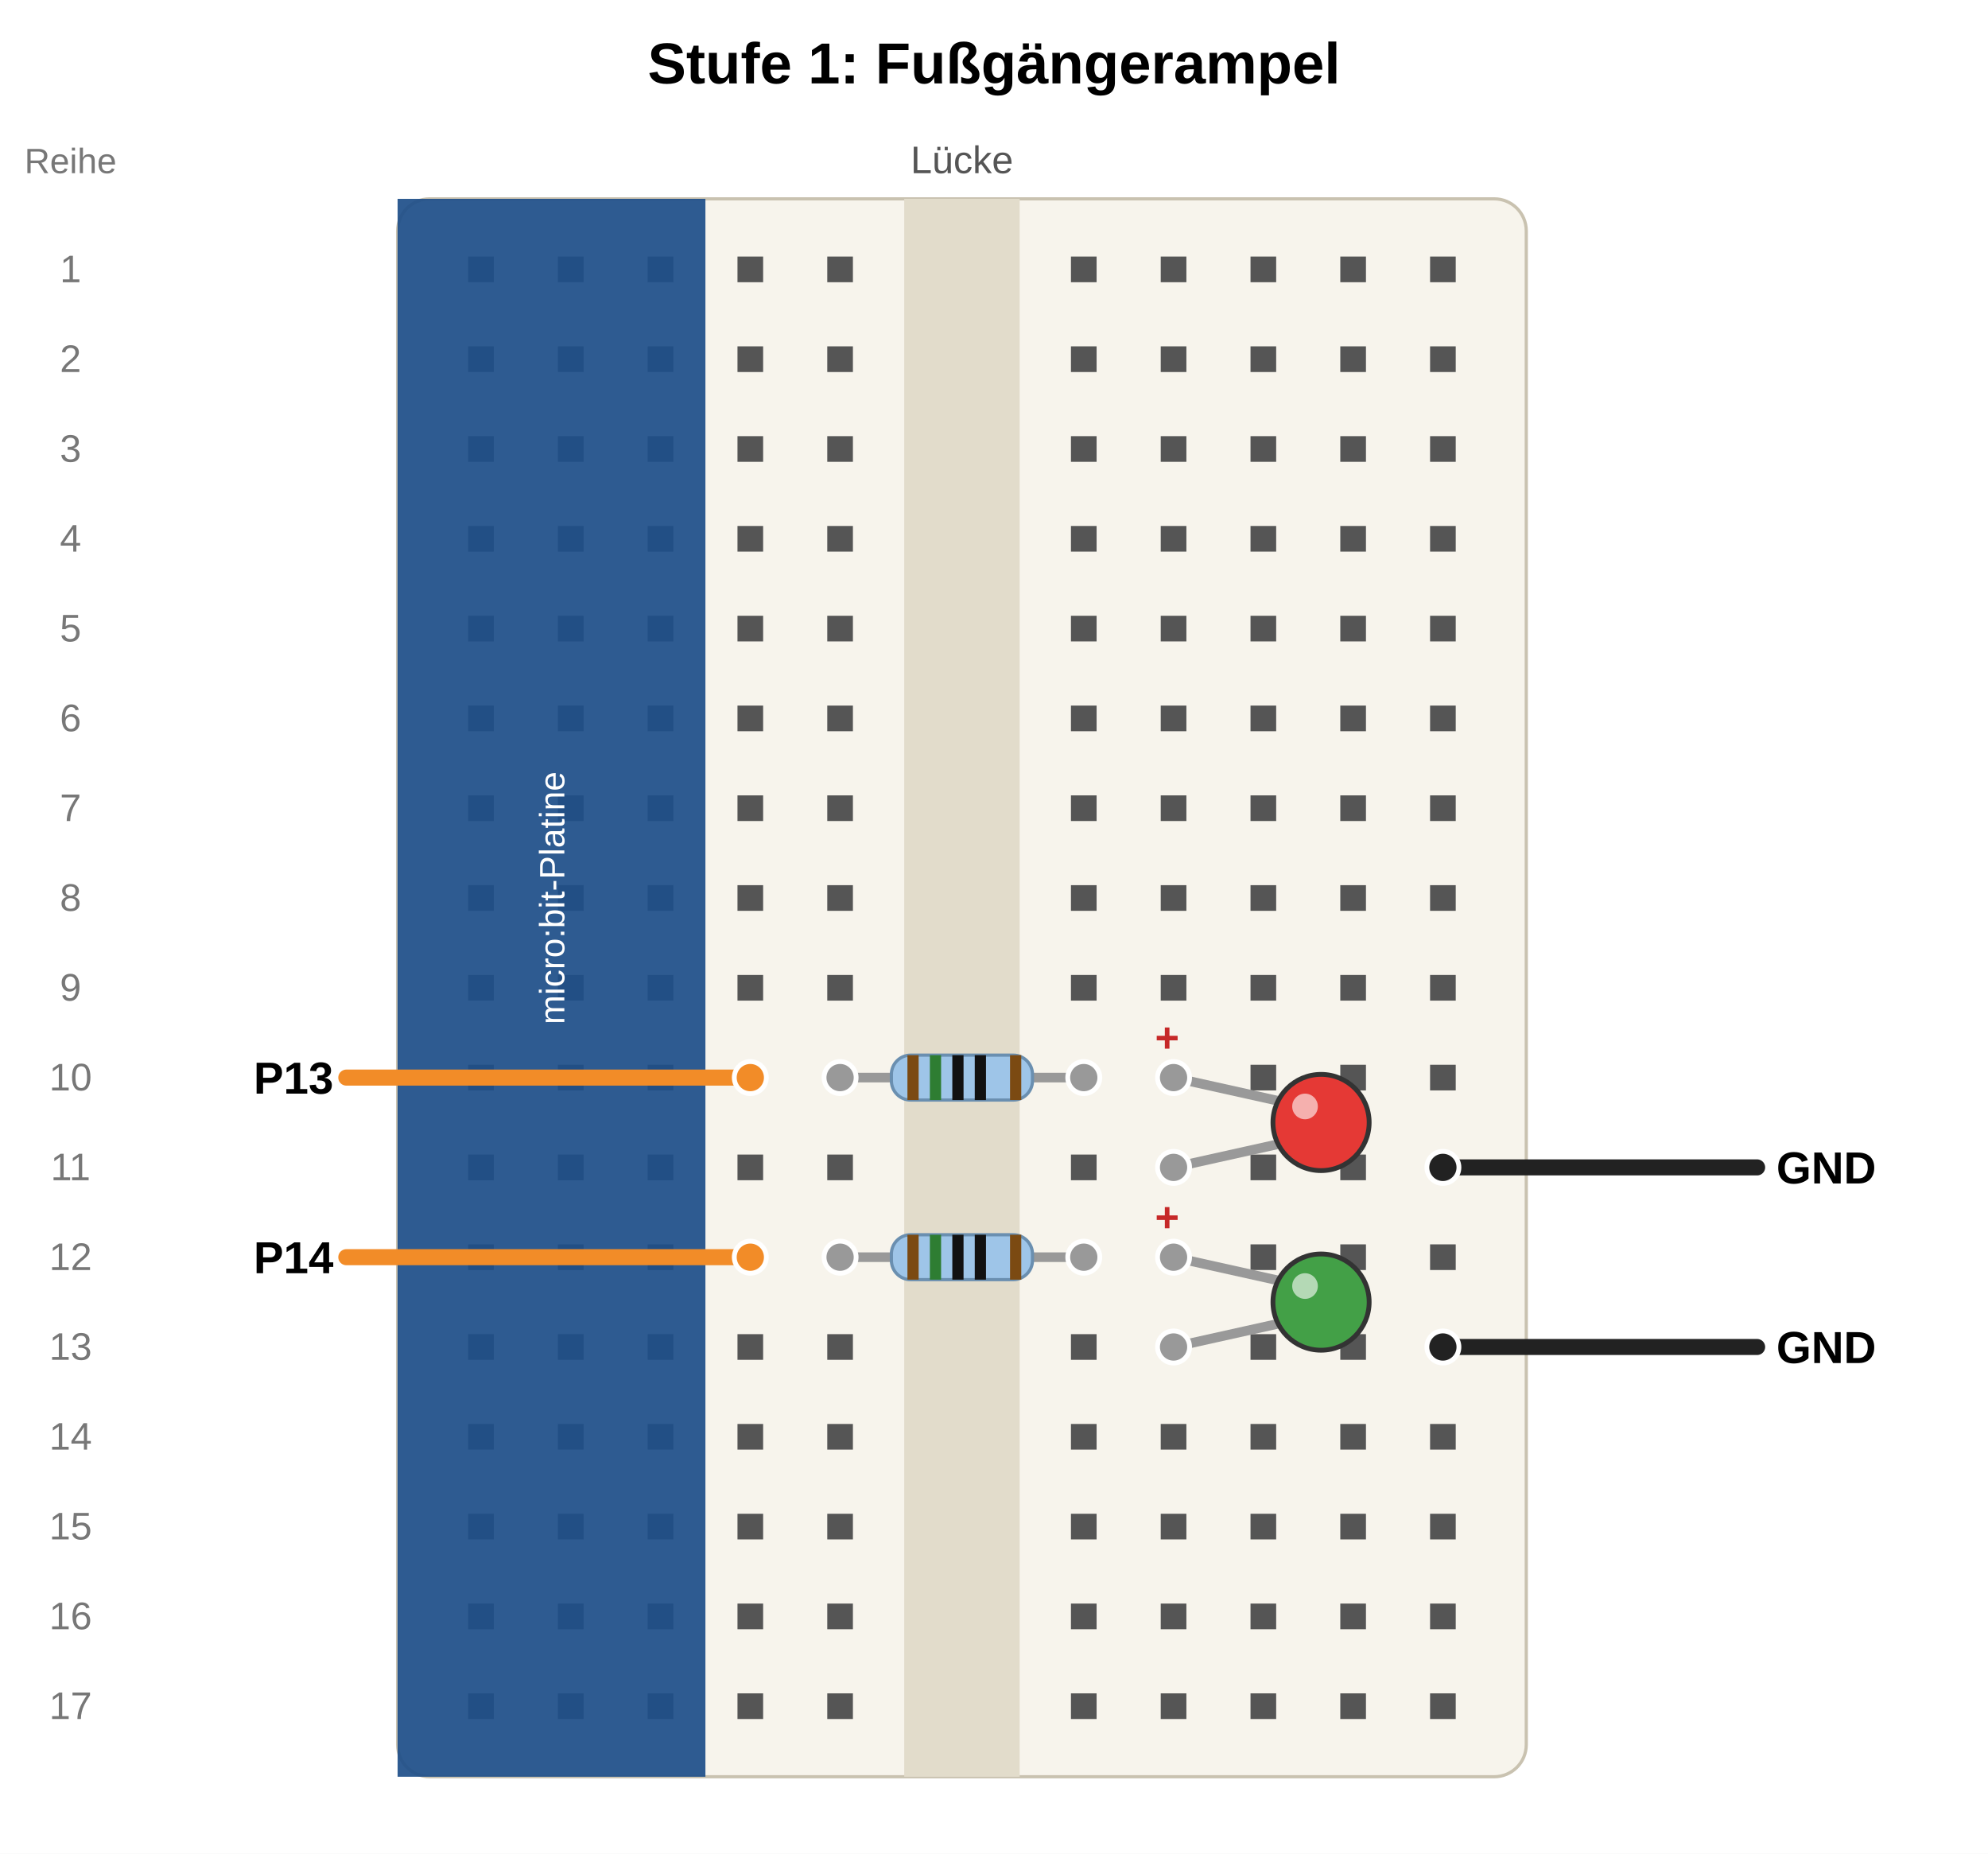
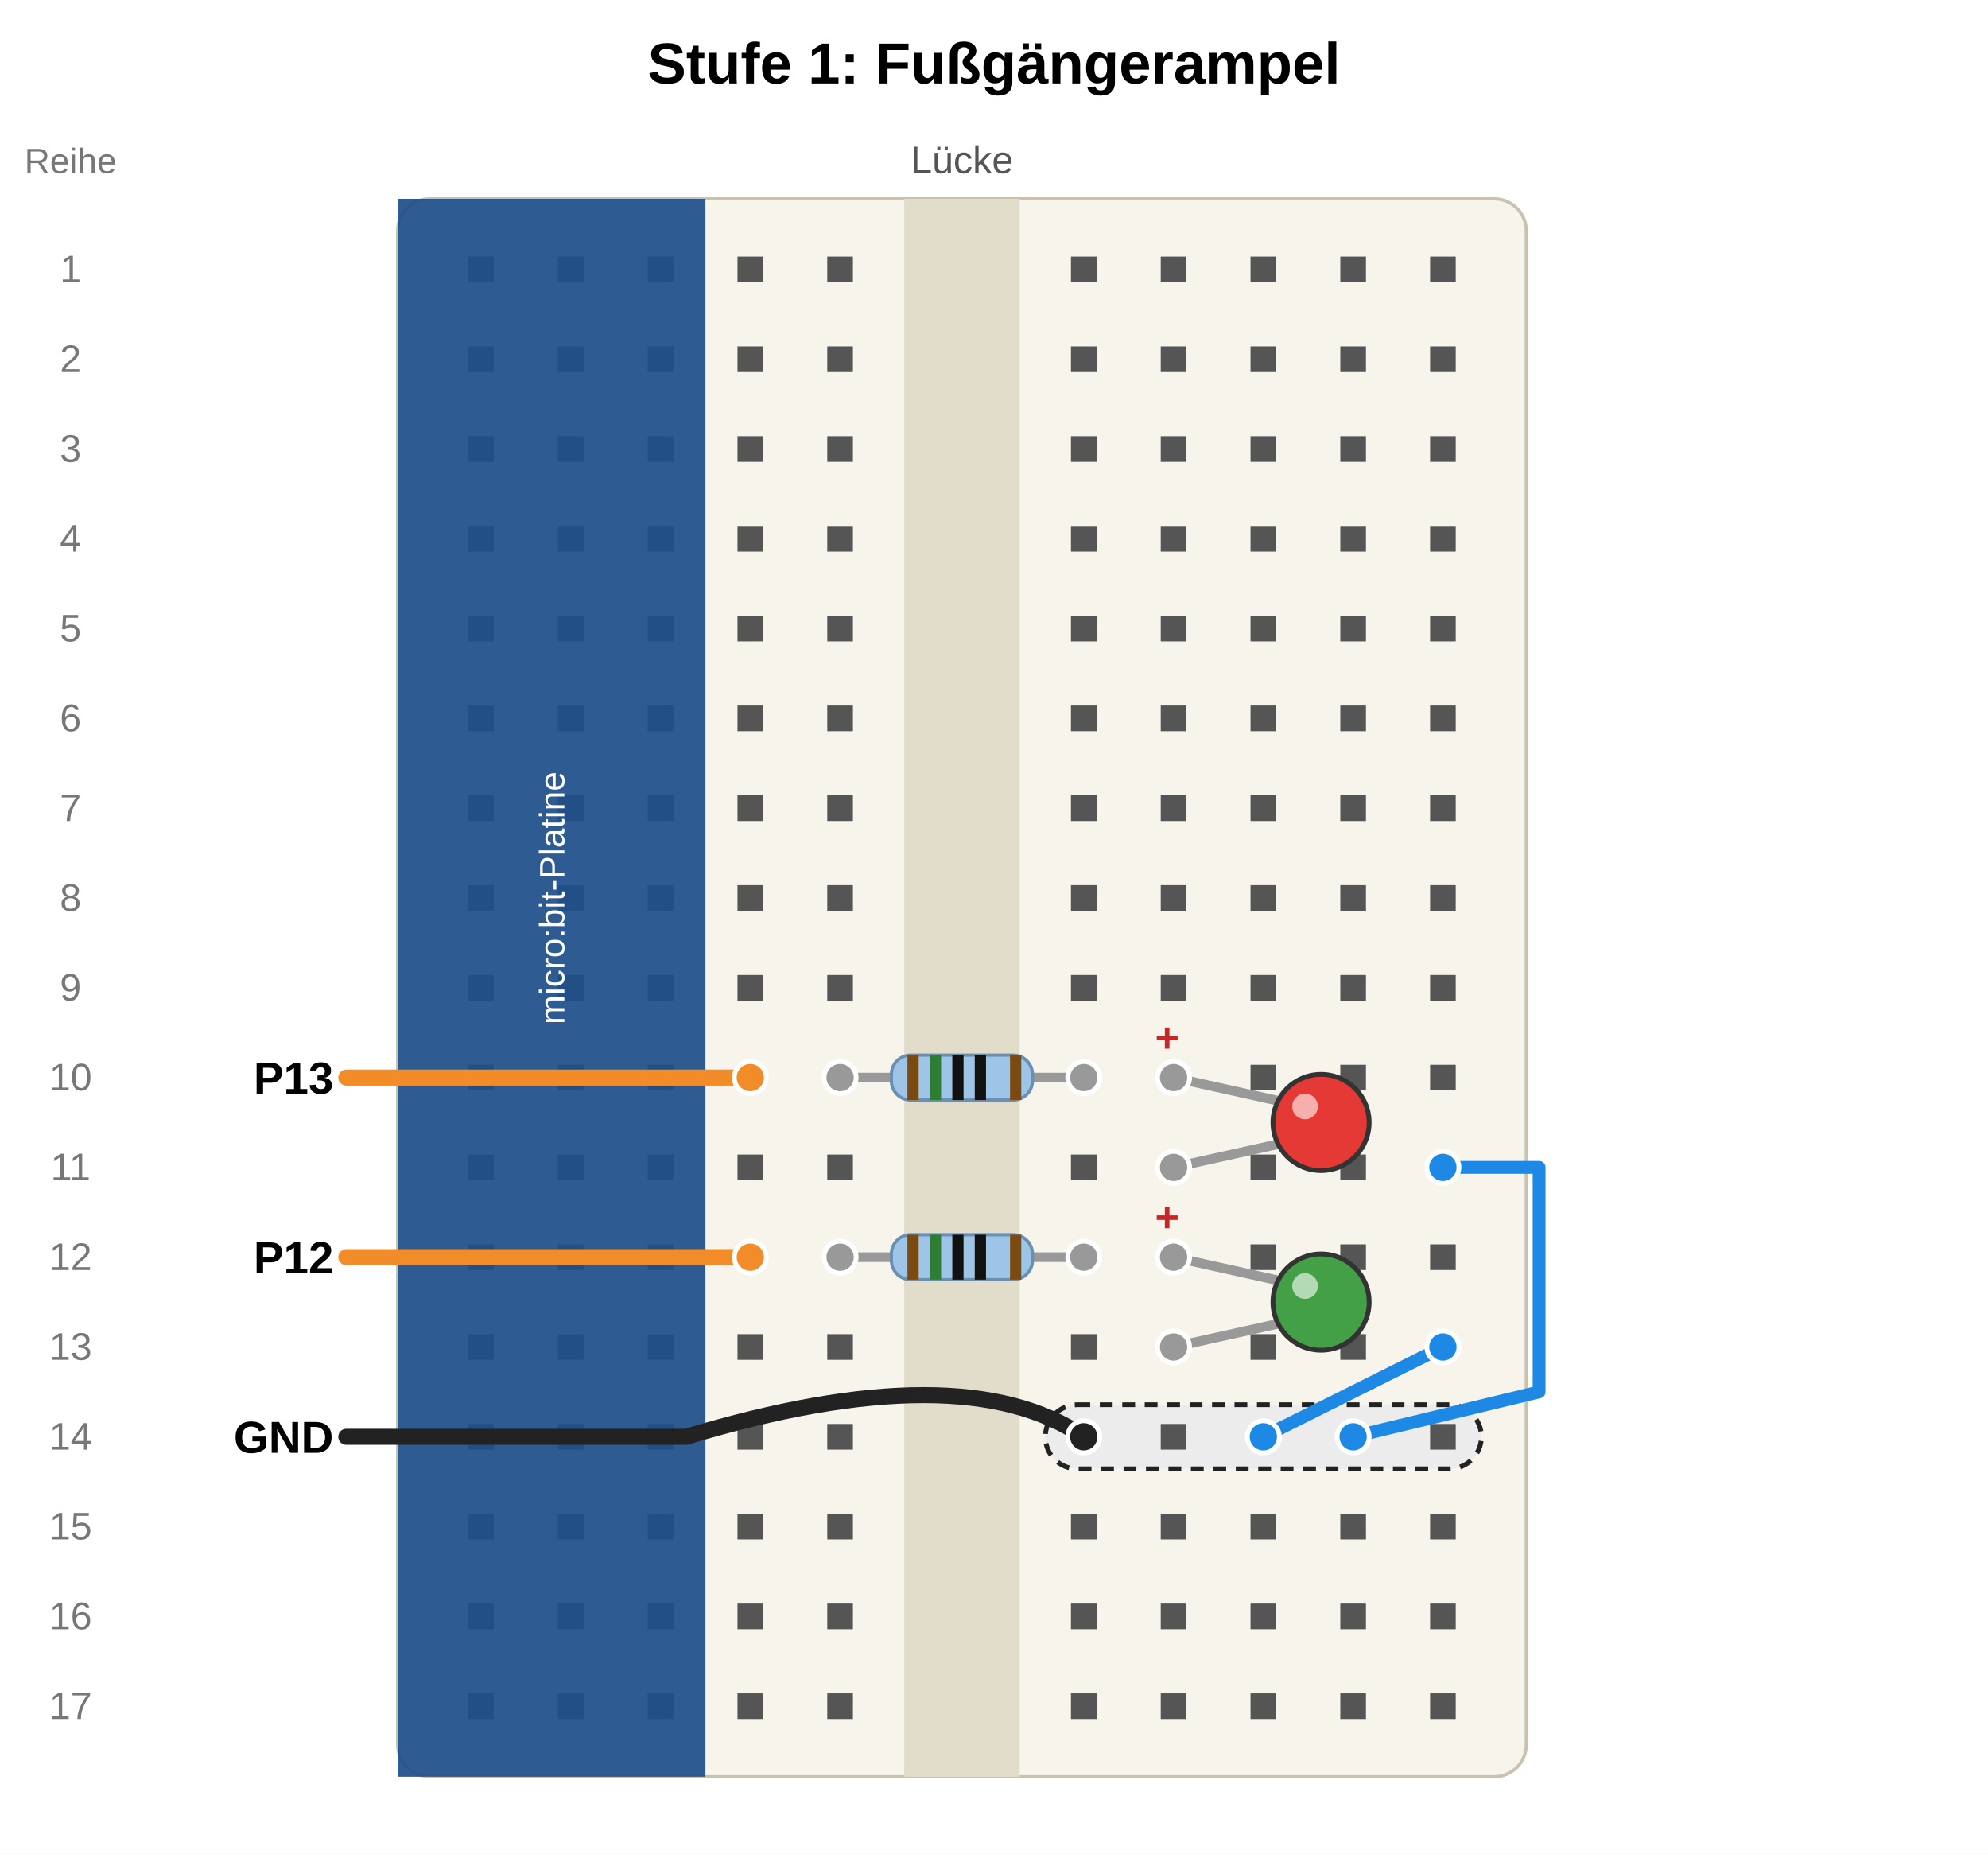
<svg xmlns="http://www.w3.org/2000/svg" viewBox="0 0 620 578" width="620" height="578" role="img" aria-label="Stufe 1: Fußgängerampel">
  <rect width="620" height="578" fill="#fff" />
  <text x="310.0" y="26" text-anchor="middle" font-size="18" font-weight="bold" font-family="Arial, Helvetica, sans-serif">Stufe 1: Fußgängerampel</text>
  <rect x="124" y="62" width="352" height="492" rx="10" fill="#f7f4ec" stroke="#c9c2b0" />
  <rect x="282" y="62" width="36" height="492" fill="#e2dccb" />
  <text x="300" y="54" text-anchor="middle" font-size="12" fill="#555" font-family="Arial, Helvetica, sans-serif">Lücke</text>
  <text x="22" y="88" text-anchor="middle" font-size="12" fill="#777" font-family="Arial, Helvetica, sans-serif">1</text>
  <rect x="146" y="80" width="8" height="8" fill="#555" />
  <rect x="174" y="80" width="8" height="8" fill="#555" />
  <rect x="202" y="80" width="8" height="8" fill="#555" />
  <rect x="230" y="80" width="8" height="8" fill="#555" />
  <rect x="258" y="80" width="8" height="8" fill="#555" />
  <rect x="334" y="80" width="8" height="8" fill="#555" />
  <rect x="362" y="80" width="8" height="8" fill="#555" />
  <rect x="390" y="80" width="8" height="8" fill="#555" />
  <rect x="418" y="80" width="8" height="8" fill="#555" />
  <rect x="446" y="80" width="8" height="8" fill="#555" />
  <text x="22" y="116" text-anchor="middle" font-size="12" fill="#777" font-family="Arial, Helvetica, sans-serif">2</text>
  <rect x="146" y="108" width="8" height="8" fill="#555" />
  <rect x="174" y="108" width="8" height="8" fill="#555" />
  <rect x="202" y="108" width="8" height="8" fill="#555" />
  <rect x="230" y="108" width="8" height="8" fill="#555" />
  <rect x="258" y="108" width="8" height="8" fill="#555" />
  <rect x="334" y="108" width="8" height="8" fill="#555" />
  <rect x="362" y="108" width="8" height="8" fill="#555" />
  <rect x="390" y="108" width="8" height="8" fill="#555" />
  <rect x="418" y="108" width="8" height="8" fill="#555" />
  <rect x="446" y="108" width="8" height="8" fill="#555" />
  <text x="22" y="144" text-anchor="middle" font-size="12" fill="#777" font-family="Arial, Helvetica, sans-serif">3</text>
  <rect x="146" y="136" width="8" height="8" fill="#555" />
  <rect x="174" y="136" width="8" height="8" fill="#555" />
  <rect x="202" y="136" width="8" height="8" fill="#555" />
  <rect x="230" y="136" width="8" height="8" fill="#555" />
  <rect x="258" y="136" width="8" height="8" fill="#555" />
  <rect x="334" y="136" width="8" height="8" fill="#555" />
  <rect x="362" y="136" width="8" height="8" fill="#555" />
  <rect x="390" y="136" width="8" height="8" fill="#555" />
  <rect x="418" y="136" width="8" height="8" fill="#555" />
  <rect x="446" y="136" width="8" height="8" fill="#555" />
  <text x="22" y="172" text-anchor="middle" font-size="12" fill="#777" font-family="Arial, Helvetica, sans-serif">4</text>
  <rect x="146" y="164" width="8" height="8" fill="#555" />
  <rect x="174" y="164" width="8" height="8" fill="#555" />
  <rect x="202" y="164" width="8" height="8" fill="#555" />
  <rect x="230" y="164" width="8" height="8" fill="#555" />
  <rect x="258" y="164" width="8" height="8" fill="#555" />
  <rect x="334" y="164" width="8" height="8" fill="#555" />
  <rect x="362" y="164" width="8" height="8" fill="#555" />
  <rect x="390" y="164" width="8" height="8" fill="#555" />
  <rect x="418" y="164" width="8" height="8" fill="#555" />
  <rect x="446" y="164" width="8" height="8" fill="#555" />
  <text x="22" y="200" text-anchor="middle" font-size="12" fill="#777" font-family="Arial, Helvetica, sans-serif">5</text>
  <rect x="146" y="192" width="8" height="8" fill="#555" />
  <rect x="174" y="192" width="8" height="8" fill="#555" />
  <rect x="202" y="192" width="8" height="8" fill="#555" />
  <rect x="230" y="192" width="8" height="8" fill="#555" />
  <rect x="258" y="192" width="8" height="8" fill="#555" />
  <rect x="334" y="192" width="8" height="8" fill="#555" />
  <rect x="362" y="192" width="8" height="8" fill="#555" />
  <rect x="390" y="192" width="8" height="8" fill="#555" />
  <rect x="418" y="192" width="8" height="8" fill="#555" />
  <rect x="446" y="192" width="8" height="8" fill="#555" />
  <text x="22" y="228" text-anchor="middle" font-size="12" fill="#777" font-family="Arial, Helvetica, sans-serif">6</text>
  <rect x="146" y="220" width="8" height="8" fill="#555" />
  <rect x="174" y="220" width="8" height="8" fill="#555" />
  <rect x="202" y="220" width="8" height="8" fill="#555" />
  <rect x="230" y="220" width="8" height="8" fill="#555" />
  <rect x="258" y="220" width="8" height="8" fill="#555" />
  <rect x="334" y="220" width="8" height="8" fill="#555" />
  <rect x="362" y="220" width="8" height="8" fill="#555" />
  <rect x="390" y="220" width="8" height="8" fill="#555" />
  <rect x="418" y="220" width="8" height="8" fill="#555" />
  <rect x="446" y="220" width="8" height="8" fill="#555" />
  <text x="22" y="256" text-anchor="middle" font-size="12" fill="#777" font-family="Arial, Helvetica, sans-serif">7</text>
  <rect x="146" y="248" width="8" height="8" fill="#555" />
  <rect x="174" y="248" width="8" height="8" fill="#555" />
  <rect x="202" y="248" width="8" height="8" fill="#555" />
  <rect x="230" y="248" width="8" height="8" fill="#555" />
  <rect x="258" y="248" width="8" height="8" fill="#555" />
  <rect x="334" y="248" width="8" height="8" fill="#555" />
  <rect x="362" y="248" width="8" height="8" fill="#555" />
  <rect x="390" y="248" width="8" height="8" fill="#555" />
  <rect x="418" y="248" width="8" height="8" fill="#555" />
  <rect x="446" y="248" width="8" height="8" fill="#555" />
  <text x="22" y="284" text-anchor="middle" font-size="12" fill="#777" font-family="Arial, Helvetica, sans-serif">8</text>
  <rect x="146" y="276" width="8" height="8" fill="#555" />
  <rect x="174" y="276" width="8" height="8" fill="#555" />
  <rect x="202" y="276" width="8" height="8" fill="#555" />
  <rect x="230" y="276" width="8" height="8" fill="#555" />
  <rect x="258" y="276" width="8" height="8" fill="#555" />
  <rect x="334" y="276" width="8" height="8" fill="#555" />
  <rect x="362" y="276" width="8" height="8" fill="#555" />
  <rect x="390" y="276" width="8" height="8" fill="#555" />
  <rect x="418" y="276" width="8" height="8" fill="#555" />
  <rect x="446" y="276" width="8" height="8" fill="#555" />
  <text x="22" y="312" text-anchor="middle" font-size="12" fill="#777" font-family="Arial, Helvetica, sans-serif">9</text>
  <rect x="146" y="304" width="8" height="8" fill="#555" />
  <rect x="174" y="304" width="8" height="8" fill="#555" />
  <rect x="202" y="304" width="8" height="8" fill="#555" />
  <rect x="230" y="304" width="8" height="8" fill="#555" />
  <rect x="258" y="304" width="8" height="8" fill="#555" />
  <rect x="334" y="304" width="8" height="8" fill="#555" />
  <rect x="362" y="304" width="8" height="8" fill="#555" />
  <rect x="390" y="304" width="8" height="8" fill="#555" />
  <rect x="418" y="304" width="8" height="8" fill="#555" />
  <rect x="446" y="304" width="8" height="8" fill="#555" />
  <text x="22" y="340" text-anchor="middle" font-size="12" fill="#777" font-family="Arial, Helvetica, sans-serif">10</text>
  <rect x="146" y="332" width="8" height="8" fill="#555" />
  <rect x="174" y="332" width="8" height="8" fill="#555" />
  <rect x="202" y="332" width="8" height="8" fill="#555" />
  <rect x="230" y="332" width="8" height="8" fill="#555" />
  <rect x="258" y="332" width="8" height="8" fill="#555" />
  <rect x="334" y="332" width="8" height="8" fill="#555" />
  <rect x="362" y="332" width="8" height="8" fill="#555" />
  <rect x="390" y="332" width="8" height="8" fill="#555" />
  <rect x="418" y="332" width="8" height="8" fill="#555" />
  <rect x="446" y="332" width="8" height="8" fill="#555" />
  <text x="22" y="368" text-anchor="middle" font-size="12" fill="#777" font-family="Arial, Helvetica, sans-serif">11</text>
  <rect x="146" y="360" width="8" height="8" fill="#555" />
  <rect x="174" y="360" width="8" height="8" fill="#555" />
  <rect x="202" y="360" width="8" height="8" fill="#555" />
  <rect x="230" y="360" width="8" height="8" fill="#555" />
  <rect x="258" y="360" width="8" height="8" fill="#555" />
  <rect x="334" y="360" width="8" height="8" fill="#555" />
  <rect x="362" y="360" width="8" height="8" fill="#555" />
  <rect x="390" y="360" width="8" height="8" fill="#555" />
  <rect x="418" y="360" width="8" height="8" fill="#555" />
  <rect x="446" y="360" width="8" height="8" fill="#555" />
  <text x="22" y="396" text-anchor="middle" font-size="12" fill="#777" font-family="Arial, Helvetica, sans-serif">12</text>
  <rect x="146" y="388" width="8" height="8" fill="#555" />
  <rect x="174" y="388" width="8" height="8" fill="#555" />
  <rect x="202" y="388" width="8" height="8" fill="#555" />
  <rect x="230" y="388" width="8" height="8" fill="#555" />
  <rect x="258" y="388" width="8" height="8" fill="#555" />
  <rect x="334" y="388" width="8" height="8" fill="#555" />
  <rect x="362" y="388" width="8" height="8" fill="#555" />
  <rect x="390" y="388" width="8" height="8" fill="#555" />
  <rect x="418" y="388" width="8" height="8" fill="#555" />
  <rect x="446" y="388" width="8" height="8" fill="#555" />
  <text x="22" y="424" text-anchor="middle" font-size="12" fill="#777" font-family="Arial, Helvetica, sans-serif">13</text>
  <rect x="146" y="416" width="8" height="8" fill="#555" />
  <rect x="174" y="416" width="8" height="8" fill="#555" />
  <rect x="202" y="416" width="8" height="8" fill="#555" />
  <rect x="230" y="416" width="8" height="8" fill="#555" />
  <rect x="258" y="416" width="8" height="8" fill="#555" />
  <rect x="334" y="416" width="8" height="8" fill="#555" />
  <rect x="362" y="416" width="8" height="8" fill="#555" />
  <rect x="390" y="416" width="8" height="8" fill="#555" />
  <rect x="418" y="416" width="8" height="8" fill="#555" />
  <rect x="446" y="416" width="8" height="8" fill="#555" />
  <text x="22" y="452" text-anchor="middle" font-size="12" fill="#777" font-family="Arial, Helvetica, sans-serif">14</text>
  <rect x="146" y="444" width="8" height="8" fill="#555" />
  <rect x="174" y="444" width="8" height="8" fill="#555" />
  <rect x="202" y="444" width="8" height="8" fill="#555" />
  <rect x="230" y="444" width="8" height="8" fill="#555" />
  <rect x="258" y="444" width="8" height="8" fill="#555" />
  <rect x="334" y="444" width="8" height="8" fill="#555" />
  <rect x="362" y="444" width="8" height="8" fill="#555" />
  <rect x="390" y="444" width="8" height="8" fill="#555" />
  <rect x="418" y="444" width="8" height="8" fill="#555" />
  <rect x="446" y="444" width="8" height="8" fill="#555" />
  <text x="22" y="480" text-anchor="middle" font-size="12" fill="#777" font-family="Arial, Helvetica, sans-serif">15</text>
  <rect x="146" y="472" width="8" height="8" fill="#555" />
  <rect x="174" y="472" width="8" height="8" fill="#555" />
  <rect x="202" y="472" width="8" height="8" fill="#555" />
  <rect x="230" y="472" width="8" height="8" fill="#555" />
  <rect x="258" y="472" width="8" height="8" fill="#555" />
  <rect x="334" y="472" width="8" height="8" fill="#555" />
  <rect x="362" y="472" width="8" height="8" fill="#555" />
  <rect x="390" y="472" width="8" height="8" fill="#555" />
  <rect x="418" y="472" width="8" height="8" fill="#555" />
  <rect x="446" y="472" width="8" height="8" fill="#555" />
  <text x="22" y="508" text-anchor="middle" font-size="12" fill="#777" font-family="Arial, Helvetica, sans-serif">16</text>
  <rect x="146" y="500" width="8" height="8" fill="#555" />
  <rect x="174" y="500" width="8" height="8" fill="#555" />
  <rect x="202" y="500" width="8" height="8" fill="#555" />
  <rect x="230" y="500" width="8" height="8" fill="#555" />
  <rect x="258" y="500" width="8" height="8" fill="#555" />
  <rect x="334" y="500" width="8" height="8" fill="#555" />
  <rect x="362" y="500" width="8" height="8" fill="#555" />
  <rect x="390" y="500" width="8" height="8" fill="#555" />
  <rect x="418" y="500" width="8" height="8" fill="#555" />
  <rect x="446" y="500" width="8" height="8" fill="#555" />
  <text x="22" y="536" text-anchor="middle" font-size="12" fill="#777" font-family="Arial, Helvetica, sans-serif">17</text>
  <rect x="146" y="528" width="8" height="8" fill="#555" />
  <rect x="174" y="528" width="8" height="8" fill="#555" />
  <rect x="202" y="528" width="8" height="8" fill="#555" />
  <rect x="230" y="528" width="8" height="8" fill="#555" />
  <rect x="258" y="528" width="8" height="8" fill="#555" />
  <rect x="334" y="528" width="8" height="8" fill="#555" />
  <rect x="362" y="528" width="8" height="8" fill="#555" />
  <rect x="390" y="528" width="8" height="8" fill="#555" />
  <rect x="418" y="528" width="8" height="8" fill="#555" />
  <rect x="446" y="528" width="8" height="8" fill="#555" />
  <text x="22" y="54" text-anchor="middle" font-size="11" fill="#777" font-family="Arial, Helvetica, sans-serif">Reihe</text>
  <rect x="124" y="62" width="96" height="492" fill="#1d4e89" opacity="0.92" />
  <text x="172" y="284" text-anchor="middle" font-size="11" fill="#fff" font-family="Arial, Helvetica, sans-serif" transform="rotate(-90 172 280)">micro:bit-Platine</text>
  <text x="104" y="341" text-anchor="end" font-size="14" font-weight="bold" font-family="Arial, Helvetica, sans-serif">P13</text>
  <line x1="108" y1="336" x2="234" y2="336" stroke="#f28c28" stroke-width="5" stroke-linecap="round" />
  <circle cx="234" cy="336" r="5" fill="#f28c28" stroke="#fff" stroke-width="1.5" />
  <line x1="262" y1="336" x2="338" y2="336" stroke="#999" stroke-width="3" />
  <rect x="278" y="329" width="44" height="14" rx="6" fill="#9ec5e8" stroke="#6a8fb0" />
  <rect x="283" y="329" width="3.5" height="14" fill="#7b4a12" />
  <rect x="290" y="329" width="3.5" height="14" fill="#2e7d32" />
  <rect x="297" y="329" width="3.5" height="14" fill="#111" />
  <rect x="304" y="329" width="3.5" height="14" fill="#111" />
  <rect x="315" y="329" width="3.5" height="14" fill="#7b4a12" />
  <circle cx="262" cy="336" r="5" fill="#999" stroke="#fff" stroke-width="1.5" />
  <circle cx="338" cy="336" r="5" fill="#999" stroke="#fff" stroke-width="1.5" />
  <line x1="366" y1="336" x2="402" y2="344.0" stroke="#999" stroke-width="3" />
  <line x1="366" y1="364" x2="402" y2="356.0" stroke="#999" stroke-width="3" />
  <circle cx="412" cy="350.0" r="15" fill="#e53935" stroke="#333" stroke-width="1.5" />
  <circle cx="407" cy="345.0" r="4" fill="#fff" opacity="0.6" />
  <circle cx="366" cy="336" r="5" fill="#999" stroke="#fff" stroke-width="1.5" />
  <circle cx="366" cy="364" r="5" fill="#999" stroke="#fff" stroke-width="1.5" />
  <text x="364" y="328" text-anchor="middle" font-size="13" font-weight="bold" fill="#c62828" font-family="Arial, Helvetica, sans-serif">+</text>
-   <line x1="450" y1="364" x2="548" y2="364" stroke="#222" stroke-width="5" stroke-linecap="round" />
-   <circle cx="450" cy="364" r="5" fill="#222" stroke="#fff" stroke-width="1.5" />
-   <text x="554" y="369" font-size="14" font-weight="bold" font-family="Arial, Helvetica, sans-serif">GND</text>
-   <text x="104" y="397" text-anchor="end" font-size="14" font-weight="bold" font-family="Arial, Helvetica, sans-serif">P14</text>
+   <text x="104" y="397" text-anchor="end" font-size="14" font-weight="bold" font-family="Arial, Helvetica, sans-serif">P12</text>
  <line x1="108" y1="392" x2="234" y2="392" stroke="#f28c28" stroke-width="5" stroke-linecap="round" />
  <circle cx="234" cy="392" r="5" fill="#f28c28" stroke="#fff" stroke-width="1.5" />
  <line x1="262" y1="392" x2="338" y2="392" stroke="#999" stroke-width="3" />
  <rect x="278" y="385" width="44" height="14" rx="6" fill="#9ec5e8" stroke="#6a8fb0" />
  <rect x="283" y="385" width="3.5" height="14" fill="#7b4a12" />
  <rect x="290" y="385" width="3.5" height="14" fill="#2e7d32" />
  <rect x="297" y="385" width="3.5" height="14" fill="#111" />
  <rect x="304" y="385" width="3.5" height="14" fill="#111" />
  <rect x="315" y="385" width="3.5" height="14" fill="#7b4a12" />
  <circle cx="262" cy="392" r="5" fill="#999" stroke="#fff" stroke-width="1.5" />
  <circle cx="338" cy="392" r="5" fill="#999" stroke="#fff" stroke-width="1.5" />
  <line x1="366" y1="392" x2="402" y2="400.0" stroke="#999" stroke-width="3" />
  <line x1="366" y1="420" x2="402" y2="412.0" stroke="#999" stroke-width="3" />
  <circle cx="412" cy="406.0" r="15" fill="#43a047" stroke="#333" stroke-width="1.5" />
  <circle cx="407" cy="401.0" r="4" fill="#fff" opacity="0.6" />
  <circle cx="366" cy="392" r="5" fill="#999" stroke="#fff" stroke-width="1.5" />
  <circle cx="366" cy="420" r="5" fill="#999" stroke="#fff" stroke-width="1.5" />
  <text x="364" y="384" text-anchor="middle" font-size="13" font-weight="bold" fill="#c62828" font-family="Arial, Helvetica, sans-serif">+</text>
-   <line x1="450" y1="420" x2="548" y2="420" stroke="#222" stroke-width="5" stroke-linecap="round" />
-   <circle cx="450" cy="420" r="5" fill="#222" stroke="#fff" stroke-width="1.5" />
-   <text x="554" y="425" font-size="14" font-weight="bold" font-family="Arial, Helvetica, sans-serif">GND</text>
+   <rect x="326" y="438" width="136" height="20" rx="10" fill="#ececec" stroke="#222" stroke-width="1.5" stroke-dasharray="4 3" />
+   <rect x="334" y="444" width="8" height="8" fill="#555" />
+   <rect x="362" y="444" width="8" height="8" fill="#555" />
+   <rect x="390" y="444" width="8" height="8" fill="#555" />
+   <rect x="418" y="444" width="8" height="8" fill="#555" />
+   <rect x="446" y="444" width="8" height="8" fill="#555" />
+   <text x="104" y="453" text-anchor="end" font-size="14" font-weight="bold" font-family="Arial, Helvetica, sans-serif">GND</text>
+   <path d="M 108 448 L 214 448 Q 300 422 338 448" fill="none" stroke="#222" stroke-width="5" stroke-linecap="round" />
+   <circle cx="338" cy="448" r="5" fill="#222" stroke="#fff" stroke-width="1.5" />
+   <path d="M 450 420 L 394 448" fill="none" stroke="#1e88e5" stroke-width="4" stroke-linecap="round" stroke-linejoin="round" />
+   <circle cx="450" cy="420" r="5" fill="#1e88e5" stroke="#fff" stroke-width="1.5" />
+   <circle cx="394" cy="448" r="5" fill="#1e88e5" stroke="#fff" stroke-width="1.5" />
+   <path d="M 450 364 L 480 364 L 480 434 L 422 448" fill="none" stroke="#1e88e5" stroke-width="4" stroke-linecap="round" stroke-linejoin="round" />
+   <circle cx="450" cy="364" r="5" fill="#1e88e5" stroke="#fff" stroke-width="1.5" />
+   <circle cx="422" cy="448" r="5" fill="#1e88e5" stroke="#fff" stroke-width="1.5" />
</svg>
